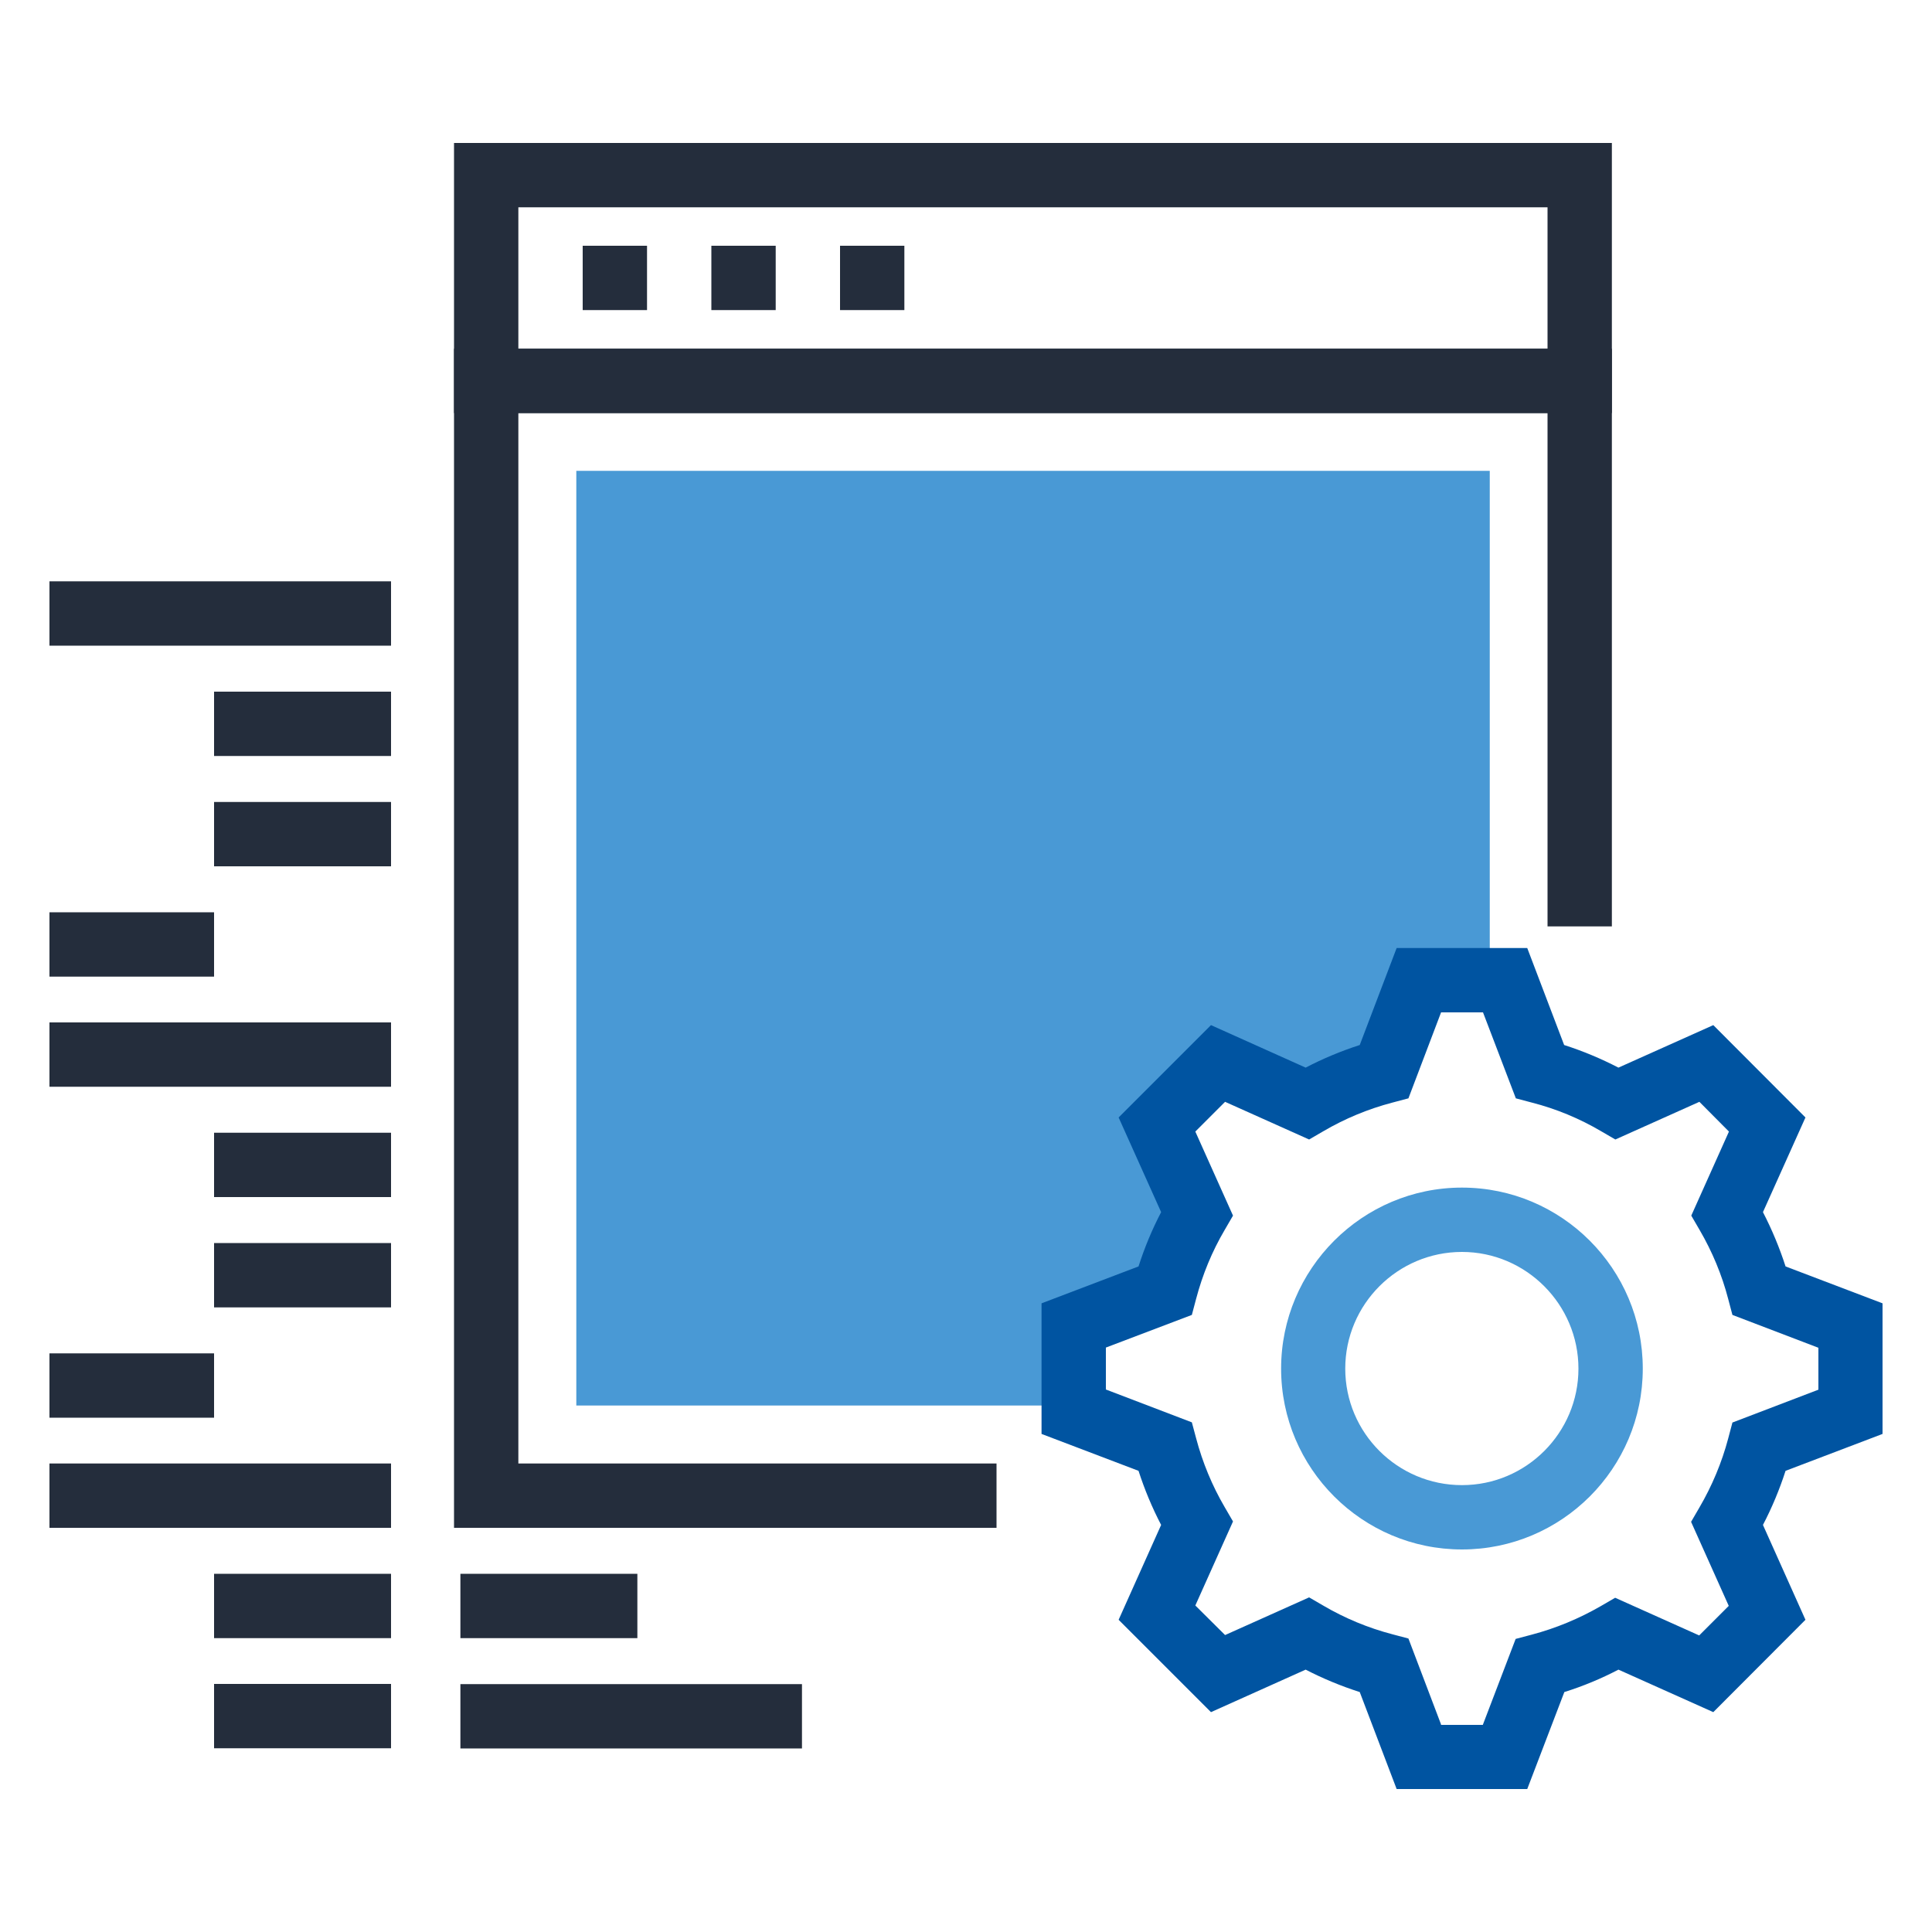
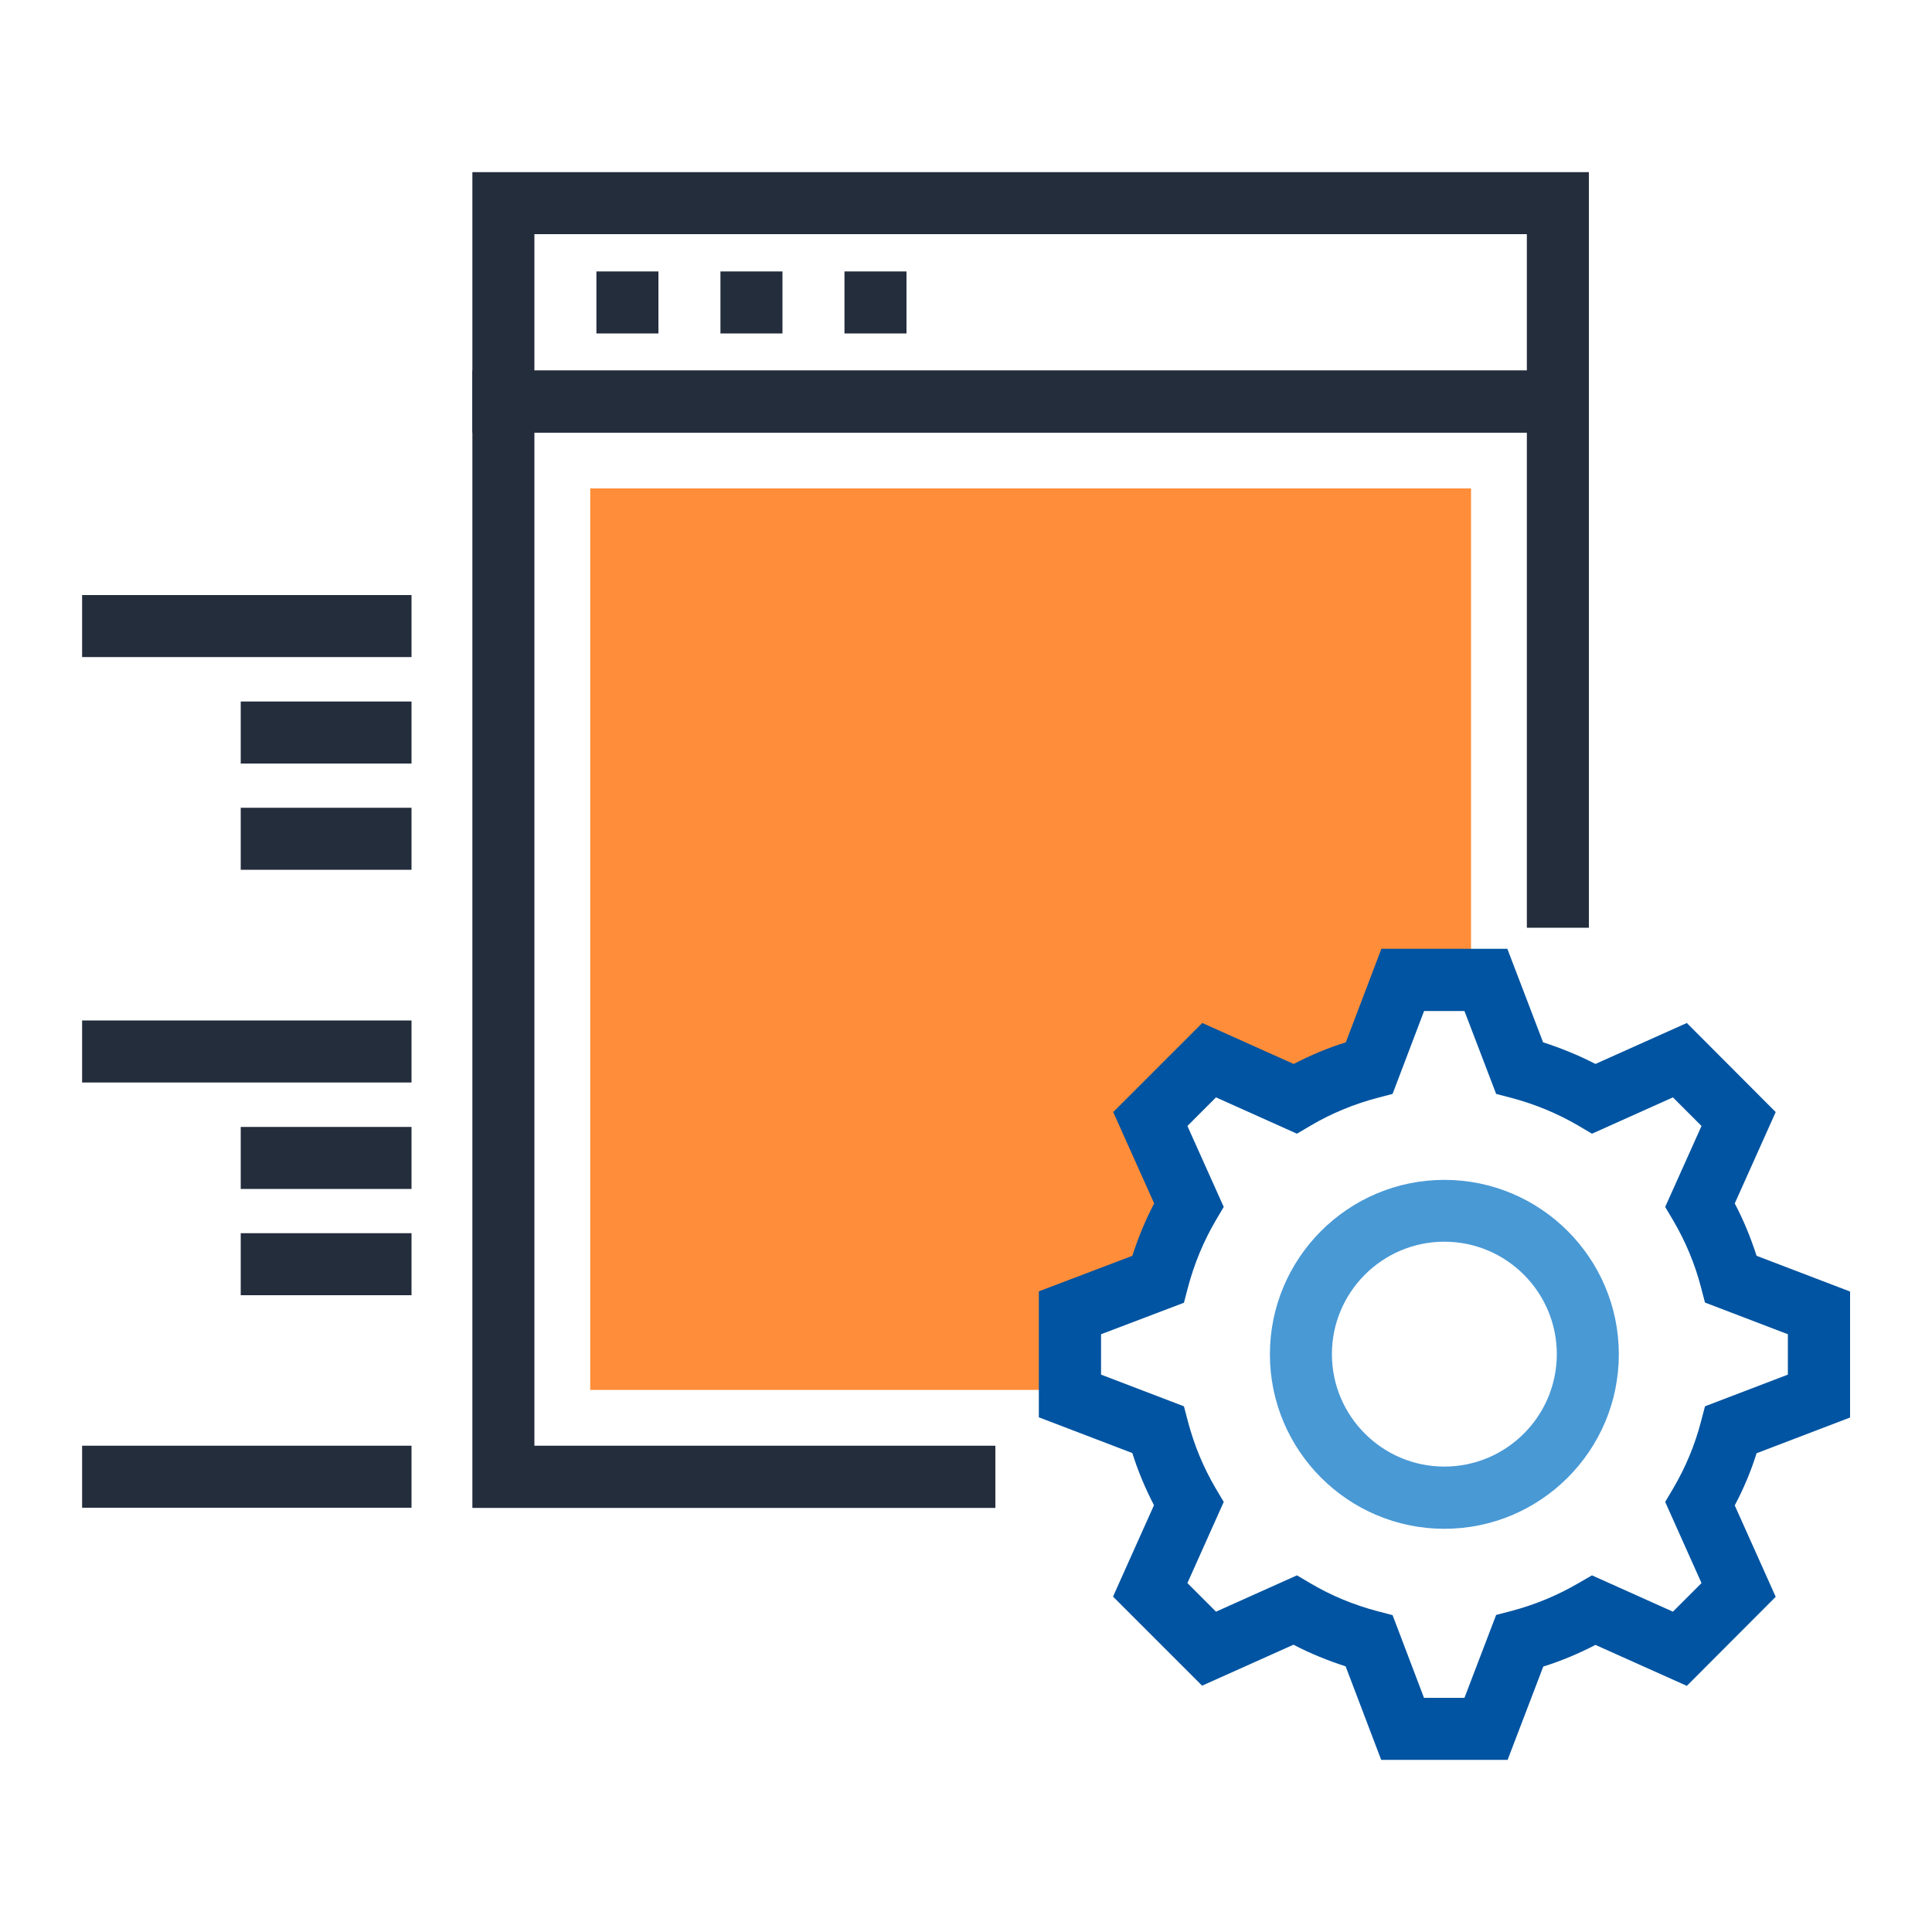
<svg xmlns="http://www.w3.org/2000/svg" id="Layer_1" version="1.1" viewBox="0 0 1000 1000">
  <defs>
    <style>
      .st0 {
        fill: #4999d5;
      }

      .st1 {
        fill: #242d3c;
      }

      .st2 {
        fill: #0054a1;
      }
+ 
+       .st3 {
+         fill: #ff8d39;
+       }
    </style>
  </defs>
-   <path class="st0" d="M555.7,686.1l47.2-18c3.7-14.2,9.3-27.6,16.6-39.9l-20.7-46.1,31.6-31.6,46.1,20.7c12.3-7.2,25.7-12.8,39.9-16.6l18-47.2h36.7V243.7h-472.8v483.8h257.4v-41.5Z" />
-   <path class="st2" d="M790.5,926h-67.6l-19.1-50.2c-9.7-3.1-19.1-7-28-11.6l-49,22-47.8-47.8,22-49.1c-4.7-9-8.6-18.4-11.7-28l-50.2-19.1v-67.6l50.2-19.1c3.1-9.7,7-19.1,11.7-28.1l-22-49,47.8-47.8,49,22c9-4.7,18.4-8.6,28-11.7l19.1-50.2h67.6l19.1,50.2c9.7,3.1,19,7,28.1,11.7l49.1-22,47.7,47.8-22,49c4.7,9.1,8.6,18.5,11.7,28.1l50.2,19.1v67.6s-50.2,19.1-50.2,19.1c-3.1,9.6-7,19-11.7,28l22,49.1-47.7,47.8-49.1-22c-9,4.7-18.4,8.6-28,11.6l-19.2,50.2ZM745.8,892.8h21.7l17-44.5,8.3-2.2c12.5-3.3,24.5-8.3,35.8-14.8l7.4-4.3,43.5,19.5,15.3-15.3-19.5-43.5,4.3-7.4c6.6-11.3,11.6-23.3,14.9-35.7l2.2-8.3,44.5-17v-21.7l-44.5-17-2.2-8.3c-3.2-12.3-8.2-24.4-14.8-35.7l-4.3-7.4,19.5-43.5-15.3-15.4-43.5,19.5-7.4-4.3c-11.2-6.6-23.3-11.6-35.8-14.8l-8.3-2.2-17-44.5h-21.7l-16.9,44.5-8.3,2.2c-12.6,3.3-24.6,8.3-35.7,14.8l-7.4,4.3-43.5-19.5-15.4,15.4,19.5,43.5-4.3,7.4c-6.6,11.2-11.5,23.2-14.8,35.7l-2.2,8.3-44.5,16.9v21.7l44.5,17,2.2,8.2c3.3,12.5,8.3,24.6,14.8,35.7l4.3,7.4-19.5,43.5,15.4,15.3,43.5-19.5,7.4,4.3c11.1,6.5,23.1,11.5,35.7,14.8l8.3,2.2,16.9,44.5Z" />
-   <path class="st0" d="M756.7,802c-51.6,0-93.6-42-93.6-93.6s42-93.7,93.6-93.7,93.6,42,93.6,93.7-42,93.6-93.6,93.6ZM756.7,648c-33.3,0-60.4,27.1-60.4,60.4s27.1,60.3,60.4,60.3,60.3-27.1,60.3-60.3-27.1-60.4-60.3-60.4Z" />
-   <rect class="st1" x="25.6" y="472.2" width="85.2" height="33.3" />
-   <rect class="st1" x="110.8" y="586.3" width="91.6" height="33.3" />
-   <rect class="st1" x="110.8" y="643.4" width="91.6" height="33.3" />
-   <rect class="st1" x="110.8" y="814.6" width="91.6" height="33.3" />
-   <rect class="st1" x="110.8" y="871.6" width="91.6" height="33.3" />
-   <rect class="st1" x="25.6" y="529.2" width="176.8" height="33.3" />
-   <rect class="st1" x="25.6" y="700.5" width="85.2" height="33.3" />
-   <rect class="st1" x="110.8" y="358" width="91.6" height="33.3" />
-   <rect class="st1" x="110.8" y="415.1" width="91.6" height="33.3" />
-   <rect class="st1" x="25.6" y="300.9" width="176.8" height="33.3" />
-   <rect class="st1" x="25.6" y="757.5" width="176.8" height="33.3" />
-   <rect class="st1" x="238.3" y="814.6" width="91.6" height="33.3" />
-   <rect class="st1" x="238.3" y="871.7" width="176.8" height="33.3" />
-   <path class="st1" d="M834.3,213.8H235V74h599.3v139.8ZM268.3,180.5h532.7v-73.2H268.3v73.2Z" />
-   <rect class="st1" x="301.6" y="127.2" width="33.3" height="33.3" />
-   <rect class="st1" x="368.2" y="127.2" width="33.3" height="33.3" />
-   <rect class="st1" x="434.8" y="127.2" width="33.3" height="33.3" />
-   <polygon class="st1" points="515.8 790.8 235 790.8 235 180.5 834.3 180.5 834.3 479.5 801 479.5 801 213.8 268.3 213.8 268.3 757.5 515.8 757.5 515.8 790.8" />
+   <path class="st3" d="M553.7,679.4l45.5-17.4c3.6-13.7,9-26.6,16-38.5l-19.9-44.5,30.4-30.5,44.5,20c11.9-7,24.8-12.4,38.5-16l17.3-45.5h35.4v-254.2h-455.9v466.6h248.2v-40Z" />
+   <path class="st2" d="M780.1,910.9h-65.2l-18.4-48.4c-9.3-3-18.4-6.7-27-11.2l-47.3,21.2-46.1-46.1,21.2-47.3c-4.5-8.7-8.3-17.7-11.2-27l-48.4-18.5v-65.2l48.4-18.4c3-9.3,6.7-18.4,11.3-27.1l-21.2-47.3,46.1-46.1,47.3,21.2c8.7-4.5,17.7-8.3,27-11.2l18.4-48.4h65.2l18.5,48.4c9.3,3,18.4,6.7,27.1,11.2l47.3-21.2,46,46.1-21.2,47.3c4.6,8.7,8.3,17.8,11.3,27.1l48.4,18.5v65.2s-48.4,18.5-48.4,18.5c-2.9,9.3-6.7,18.3-11.3,27l21.2,47.3-46,46.1-47.3-21.2c-8.7,4.5-17.7,8.3-27,11.2l-18.5,48.4ZM737.1,878.8h20.9l16.4-42.9,8-2.1c12.1-3.2,23.7-8,34.5-14.3l7.1-4.1,41.9,18.8,14.8-14.8-18.8-42,4.2-7.1c6.4-10.9,11.2-22.5,14.3-34.4l2.1-8,42.9-16.4v-20.9l-42.9-16.4-2.1-8c-3.1-11.9-7.9-23.5-14.3-34.4l-4.2-7.1,18.8-41.9-14.8-14.8-41.9,18.8-7.1-4.2c-10.8-6.3-22.4-11.1-34.5-14.3l-8-2.1-16.4-42.9h-20.9l-16.3,42.9-8,2.1c-12.1,3.2-23.7,8-34.4,14.3l-7.1,4.2-41.9-18.8-14.8,14.8,18.8,41.9-4.2,7.1c-6.3,10.8-11.1,22.4-14.3,34.5l-2.1,8-42.9,16.3v20.9l42.9,16.4,2.1,8c3.2,12.1,8,23.7,14.3,34.4l4.2,7.1-18.8,42,14.8,14.8,41.9-18.8,7.1,4.2c10.7,6.3,22.3,11.1,34.4,14.3l8,2.1,16.3,42.9Z" />
+   <path class="st0" d="M747.6,791.3c-49.8,0-90.3-40.5-90.3-90.3s40.5-90.3,90.3-90.3,90.3,40.5,90.3,90.3-40.5,90.3-90.3,90.3ZM747.6,642.7c-32.1,0-58.2,26.1-58.2,58.2s26.1,58.2,58.2,58.2,58.2-26.1,58.2-58.2-26.1-58.2-58.2-58.2Z" />
+   <rect class="st1" x="124.6" y="583.3" width="88.4" height="32.1" />
+   <rect class="st1" x="124.6" y="638.3" width="88.4" height="32.1" />
+   <rect class="st1" x="42.5" y="528.2" width="170.5" height="32.1" />
+   <rect class="st1" x="124.6" y="363.1" width="88.4" height="32.1" />
+   <rect class="st1" x="124.6" y="418.1" width="88.4" height="32.1" />
+   <rect class="st1" x="42.5" y="308" width="170.5" height="32.1" />
+   <rect class="st1" x="42.5" y="748.3" width="170.5" height="32.1" />
+   <path class="st1" d="M822.4,223.9H244.5V89.1h577.9v134.8ZM276.6,191.8h513.7v-70.6H276.6v70.6Z" />
+   <rect class="st1" x="308.7" y="140.5" width="32.1" height="32.1" />
+   <rect class="st1" x="372.9" y="140.5" width="32.1" height="32.1" />
+   <rect class="st1" x="437.1" y="140.5" width="32.1" height="32.1" />
+   <polygon class="st1" points="515.2 780.5 244.5 780.5 244.5 191.8 822.4 191.8 822.4 480.2 790.3 480.2 790.3 223.9 276.6 223.9 276.6 748.3 515.2 748.3 515.2 780.5" />
</svg>
